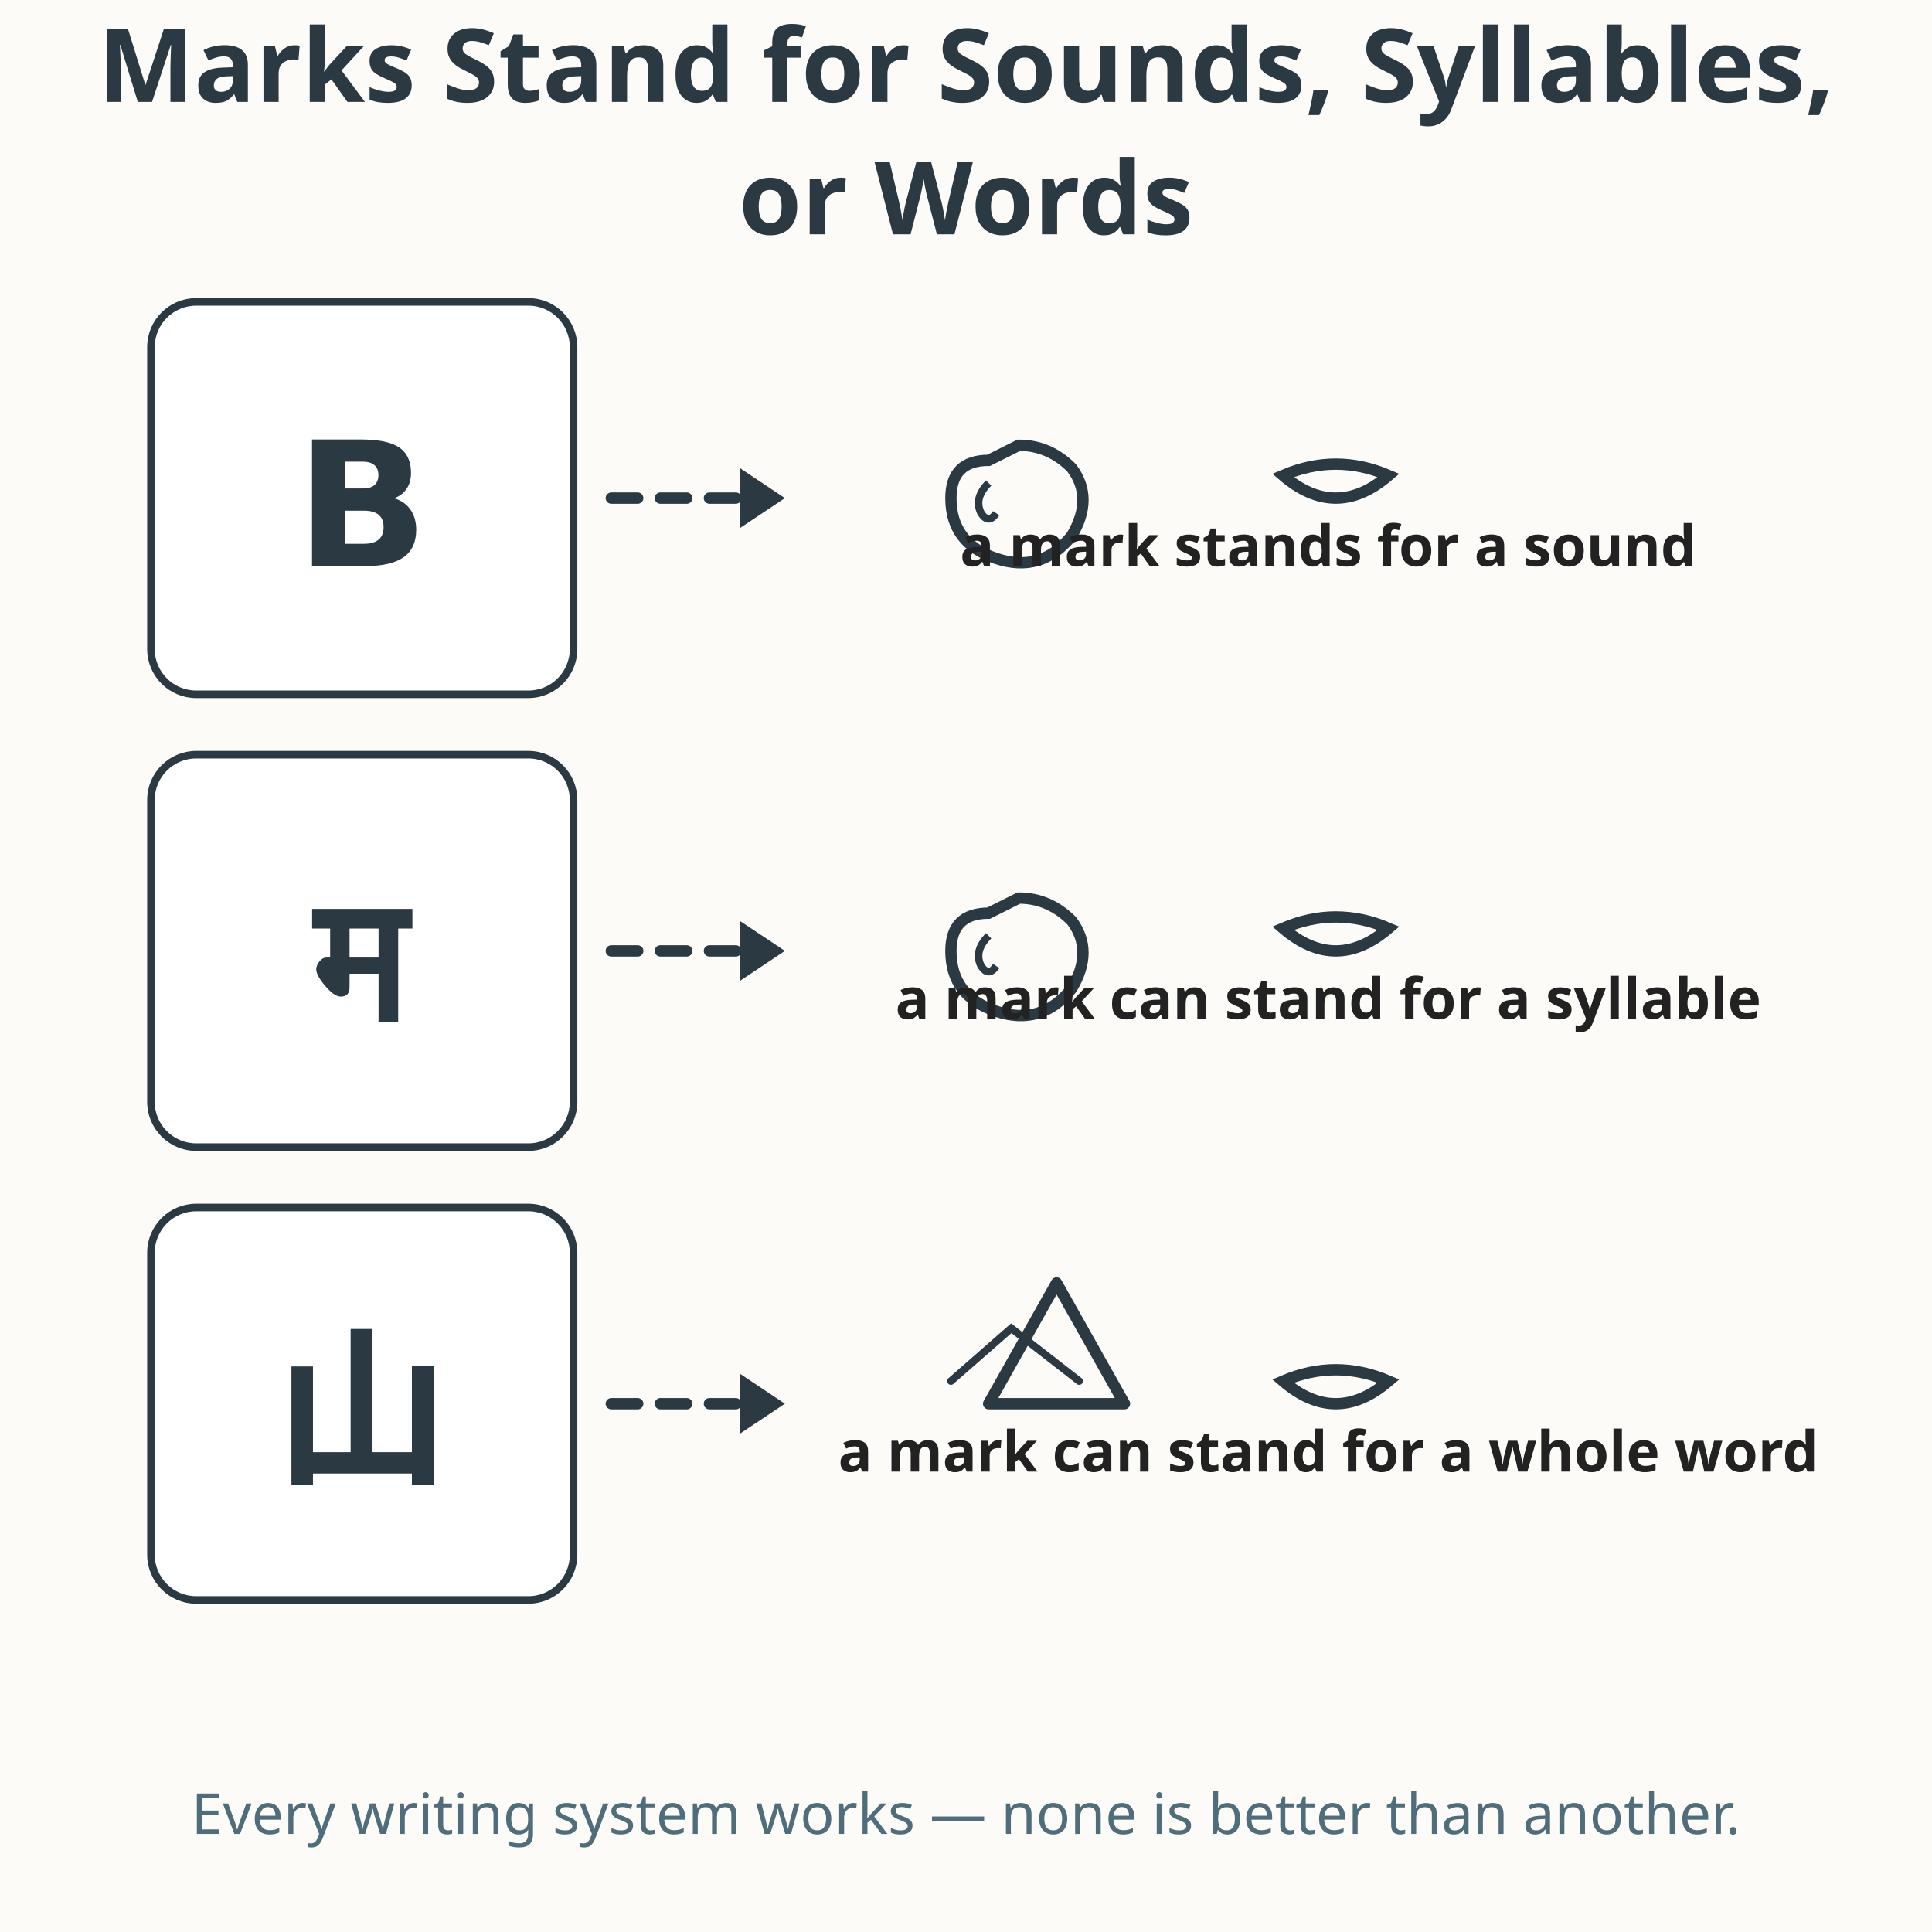
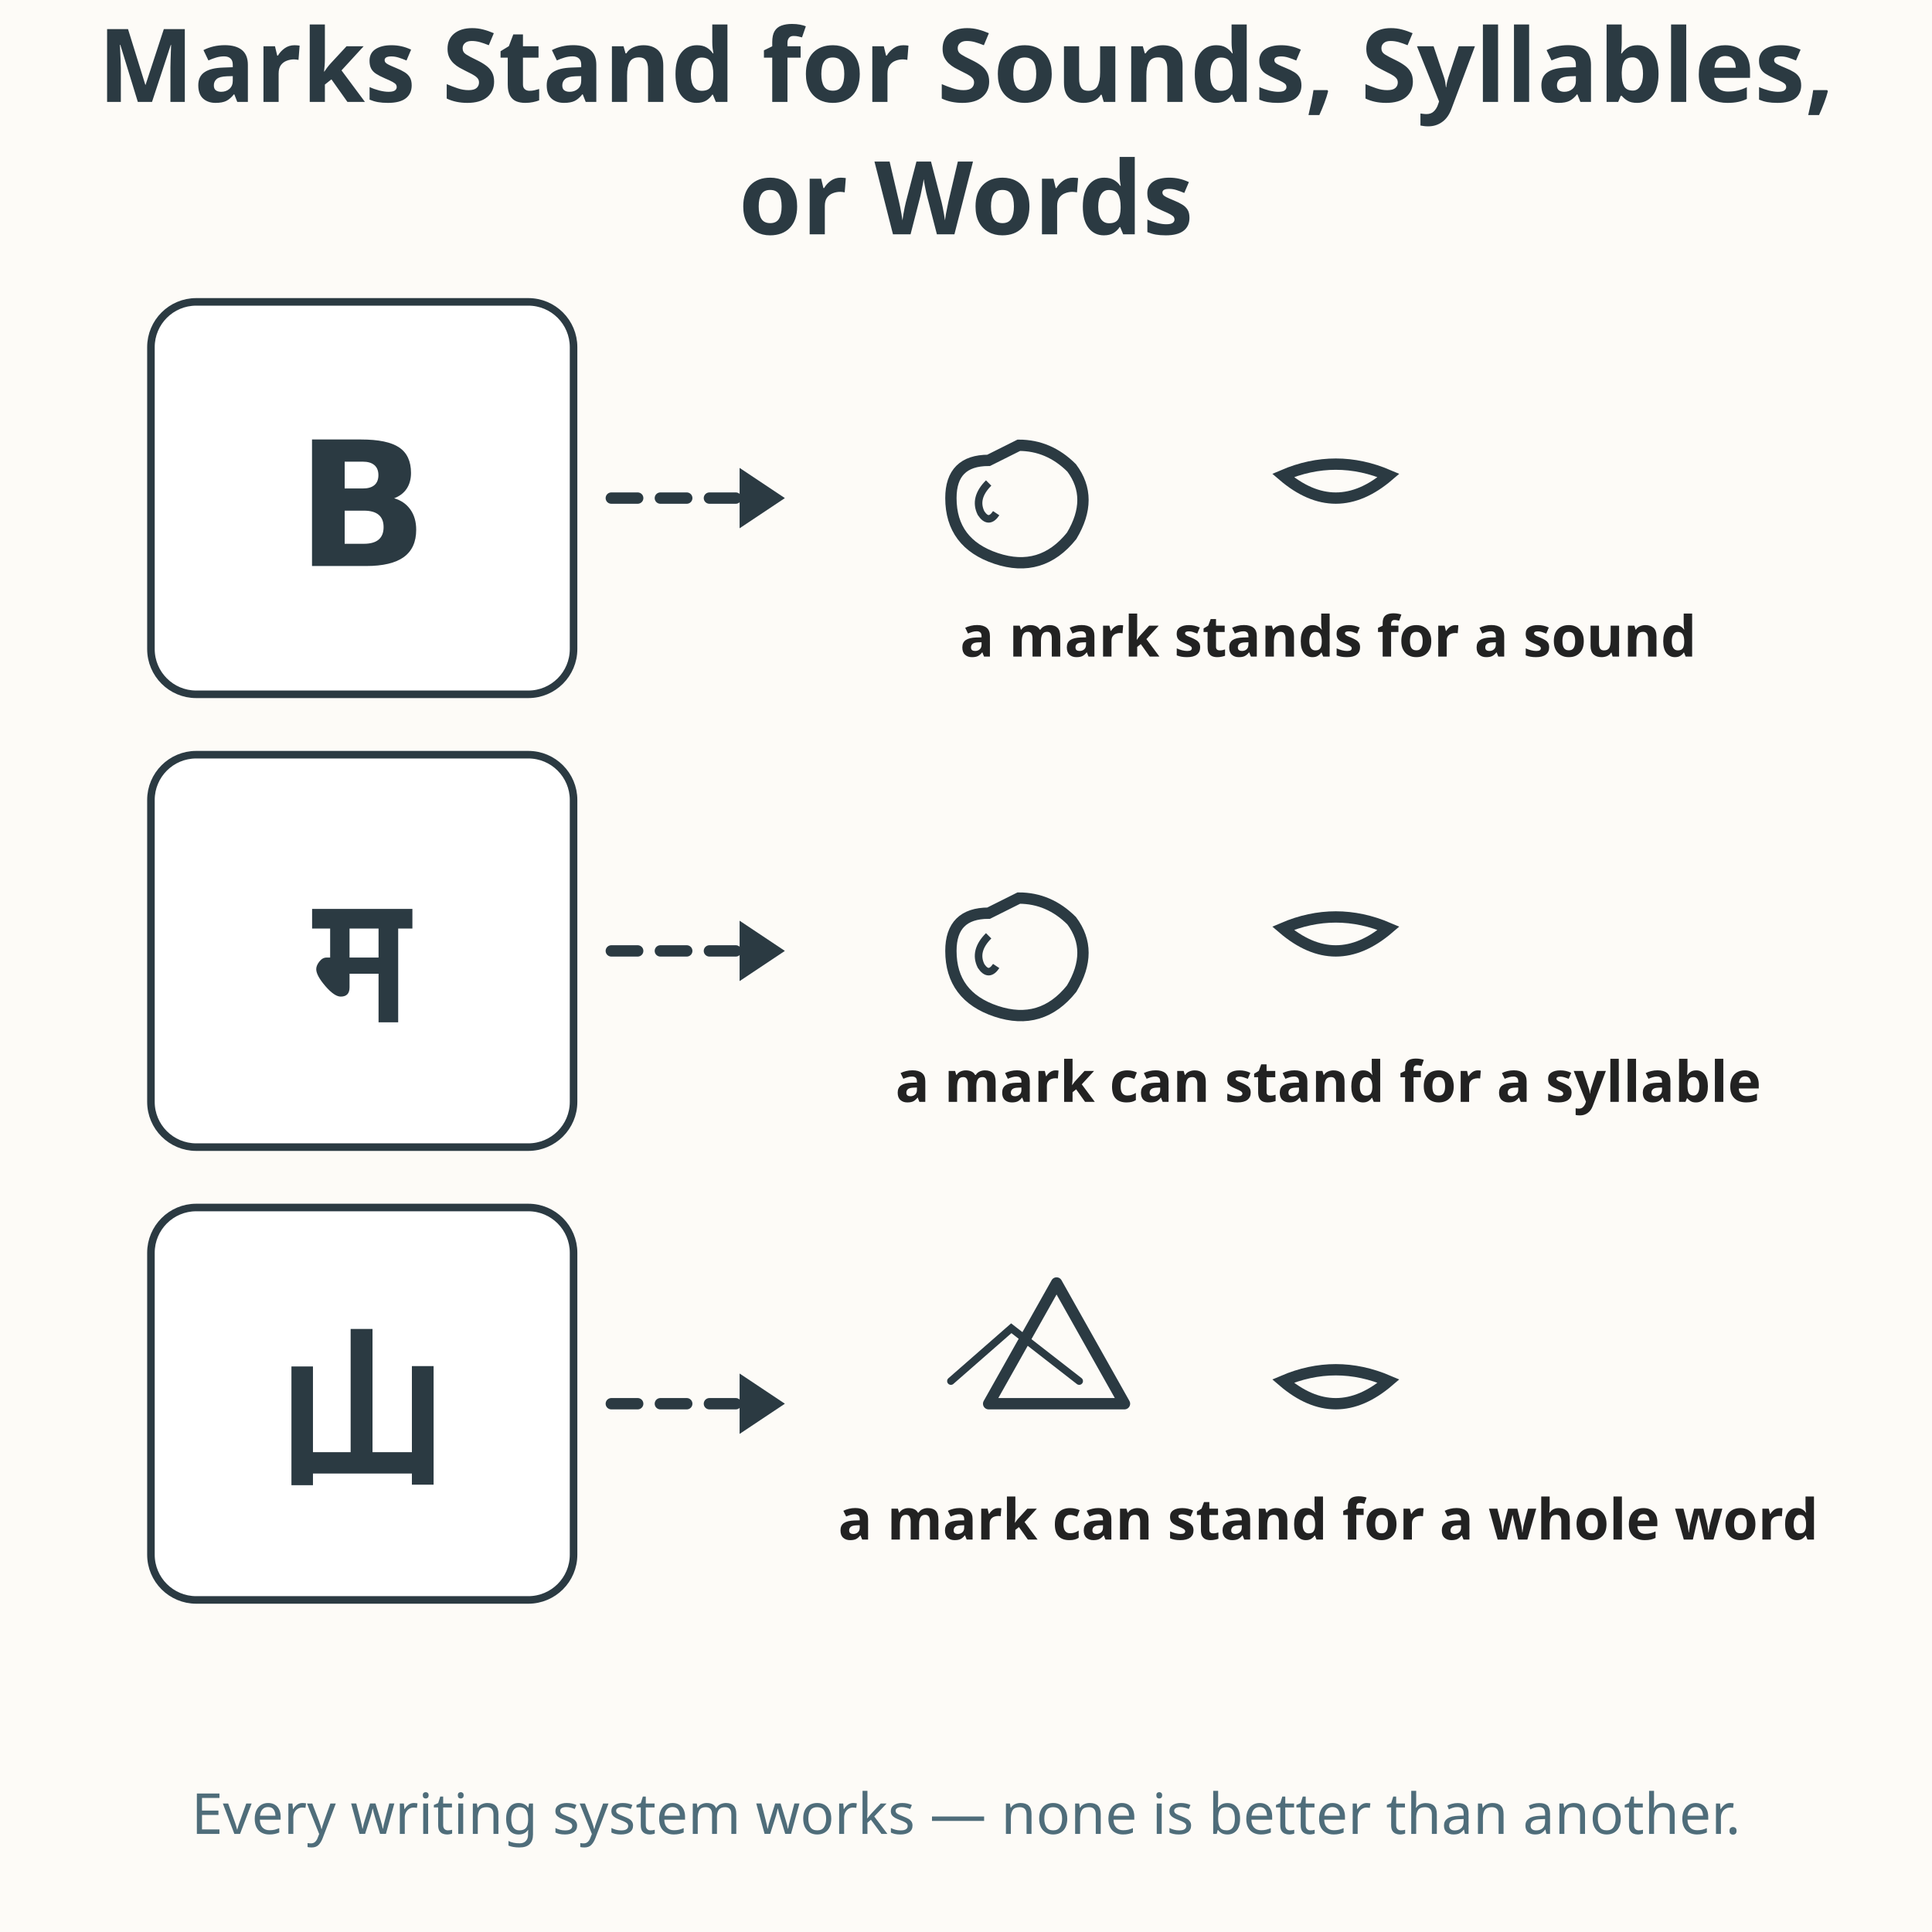
<svg xmlns="http://www.w3.org/2000/svg" viewBox="0 0 512 512" role="img" aria-labelledby="title-L-01-004-04-letters-and-sounds desc-L-01-004-04-letters-and-sounds">
  <rect width="512" height="512" fill="#fdfbf7" />
  <text x="256" y="27" text-anchor="middle" font-family="sans-serif" font-size="27" font-weight="bold" fill="#2b3a42">Marks Stand for Sounds, Syllables,</text>
  <text x="256" y="62.1" text-anchor="middle" font-family="sans-serif" font-size="27" font-weight="bold" fill="#2b3a42">or Words</text>
  <rect x="40" y="80" width="112" height="104" rx="12" fill="#ffffff" stroke="#2b3a42" stroke-width="2" />
  <text x="96" y="150" text-anchor="middle" font-family="'DejaVu Sans', 'Noto Sans', 'Arial Unicode MS', sans-serif" font-size="46" font-weight="bold" fill="#2b3a42">B</text>
  <path d="M162 132 L204 132" fill="none" stroke="#2b3a42" stroke-width="3" stroke-dasharray="7 6" stroke-linecap="round" />
  <path d="M196 124 L208 132 L196 140 Z" fill="#2b3a42" />
  <path d="M262 122 Q252 122 252 132 Q252 144 264 148 Q276 152 284 142 Q290 132 284 124 Q278 118 270 118 Z" fill="none" stroke="#2b3a42" stroke-width="3" />
  <path d="M262 128 Q258 132 260 136 Q262 139 264 136" fill="none" stroke="#2b3a42" stroke-width="2" />
  <path d="M340 126 Q354 120 368 126 Q354 138 340 126 Z" fill="none" stroke="#2b3a42" stroke-width="3" />
-   <text x="352" y="150" text-anchor="middle" font-family="sans-serif" font-size="15" font-weight="bold" fill="#222222">a mark stands for a sound</text>
+   <text x="352" y="174" text-anchor="middle" font-family="sans-serif" font-size="15" font-weight="bold" fill="#222222">a mark stands for a sound</text>
  <rect x="40" y="200" width="112" height="104" rx="12" fill="#ffffff" stroke="#2b3a42" stroke-width="2" />
  <text x="96" y="270" text-anchor="middle" font-family="'DejaVu Sans', 'Noto Sans', 'Arial Unicode MS', sans-serif" font-size="46" font-weight="bold" fill="#2b3a42">म</text>
  <path d="M162 252 L204 252" fill="none" stroke="#2b3a42" stroke-width="3" stroke-dasharray="7 6" stroke-linecap="round" />
  <path d="M196 244 L208 252 L196 260 Z" fill="#2b3a42" />
  <path d="M262 242 Q252 242 252 252 Q252 264 264 268 Q276 272 284 262 Q290 252 284 244 Q278 238 270 238 Z" fill="none" stroke="#2b3a42" stroke-width="3" />
  <path d="M262 248 Q258 252 260 256 Q262 259 264 256" fill="none" stroke="#2b3a42" stroke-width="2" />
  <path d="M340 246 Q354 240 368 246 Q354 258 340 246 Z" fill="none" stroke="#2b3a42" stroke-width="3" />
-   <text x="352" y="270" text-anchor="middle" font-family="sans-serif" font-size="15" font-weight="bold" fill="#222222">a mark can stand for a syllable</text>
+   <text x="352" y="292" text-anchor="middle" font-family="sans-serif" font-size="15" font-weight="bold" fill="#222222">a mark can stand for a syllable</text>
  <rect x="40" y="320" width="112" height="104" rx="12" fill="#ffffff" stroke="#2b3a42" stroke-width="2" />
  <text x="96" y="390" text-anchor="middle" font-family="'DejaVu Sans', 'Noto Sans', 'Arial Unicode MS', sans-serif" font-size="46" font-weight="bold" fill="#2b3a42">山</text>
  <path d="M162 372 L204 372" fill="none" stroke="#2b3a42" stroke-width="3" stroke-dasharray="7 6" stroke-linecap="round" />
  <path d="M196 364 L208 372 L196 380 Z" fill="#2b3a42" />
  <path d="M262 372 L280 340 L298 372 Z" fill="none" stroke="#2b3a42" stroke-width="3" stroke-linejoin="round" />
  <path d="M252 366 L268 352 L286 366" fill="none" stroke="#2b3a42" stroke-width="2" stroke-linecap="round" />
  <path d="M340 366 Q354 360 368 366 Q354 378 340 366 Z" fill="none" stroke="#2b3a42" stroke-width="3" />
-   <text x="352" y="390" text-anchor="middle" font-family="sans-serif" font-size="15" font-weight="bold" fill="#222222">a mark can stand for a whole word</text>
+   <text x="352" y="408" text-anchor="middle" font-family="sans-serif" font-size="15" font-weight="bold" fill="#222222">a mark can stand for a whole word</text>
  <text x="256" y="486" text-anchor="middle" font-family="sans-serif" font-size="15" fill="#4f6d7a">Every writing system works — none is better than another.</text>
</svg>
